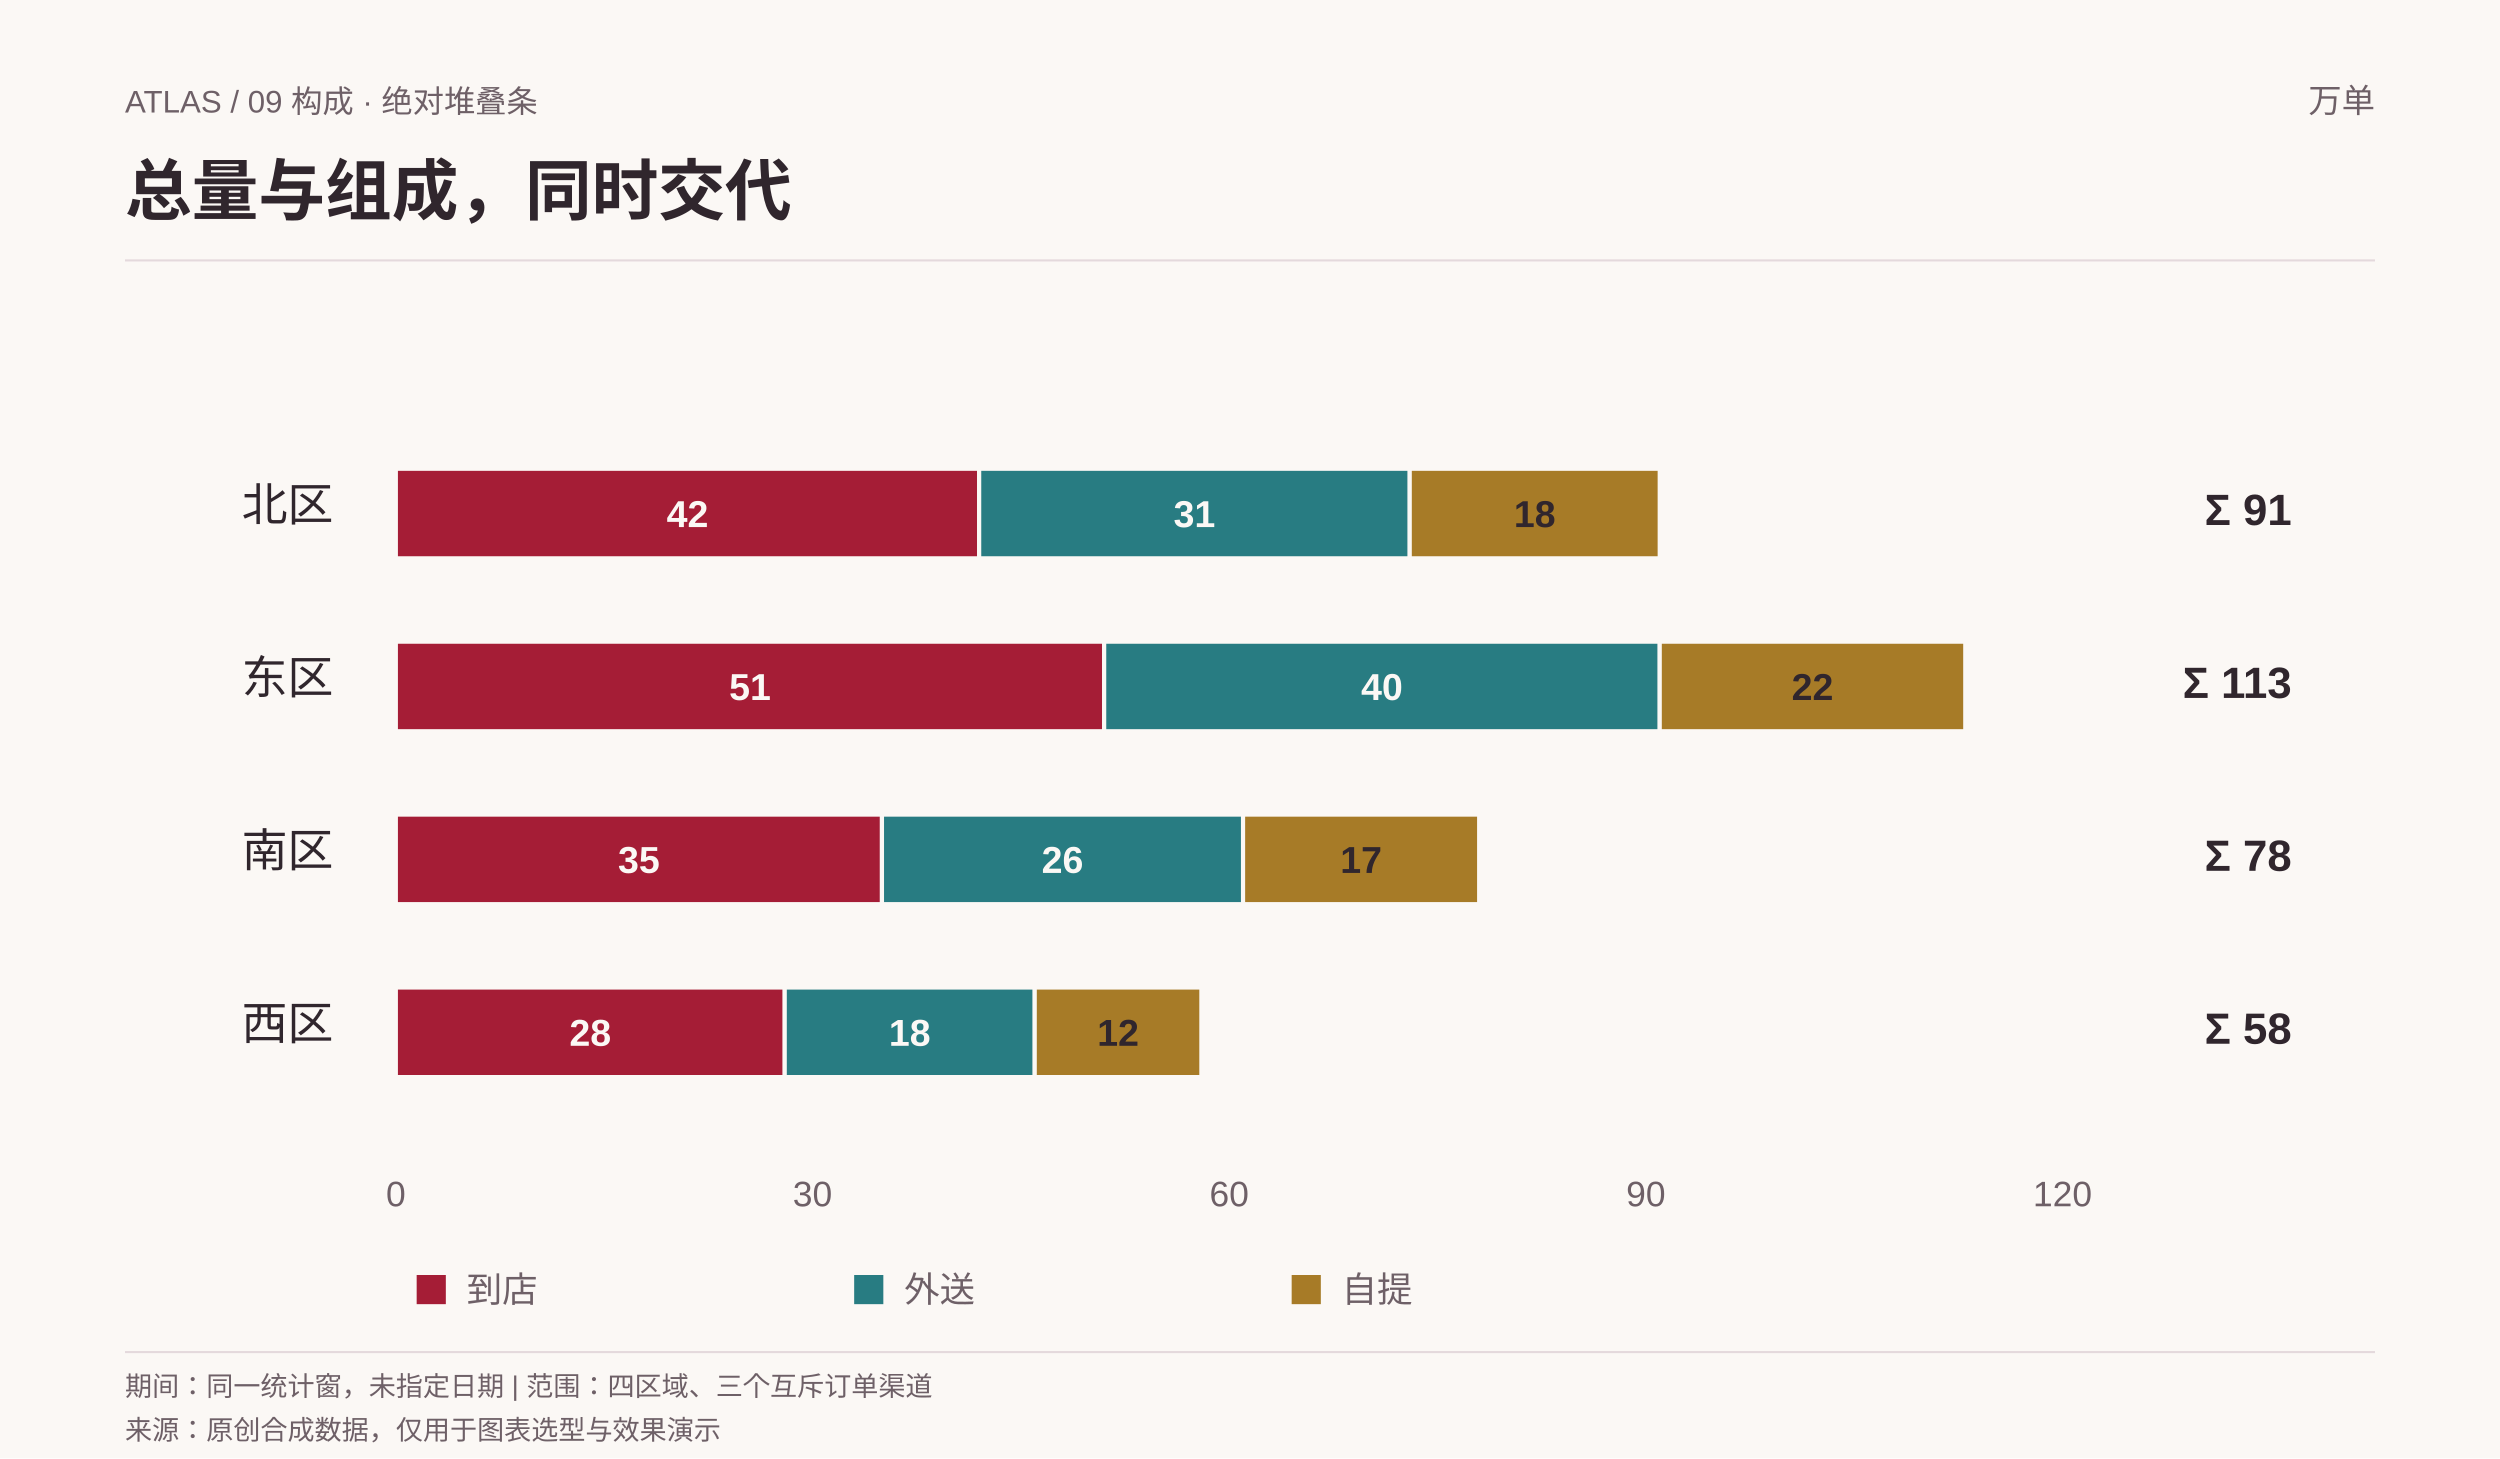
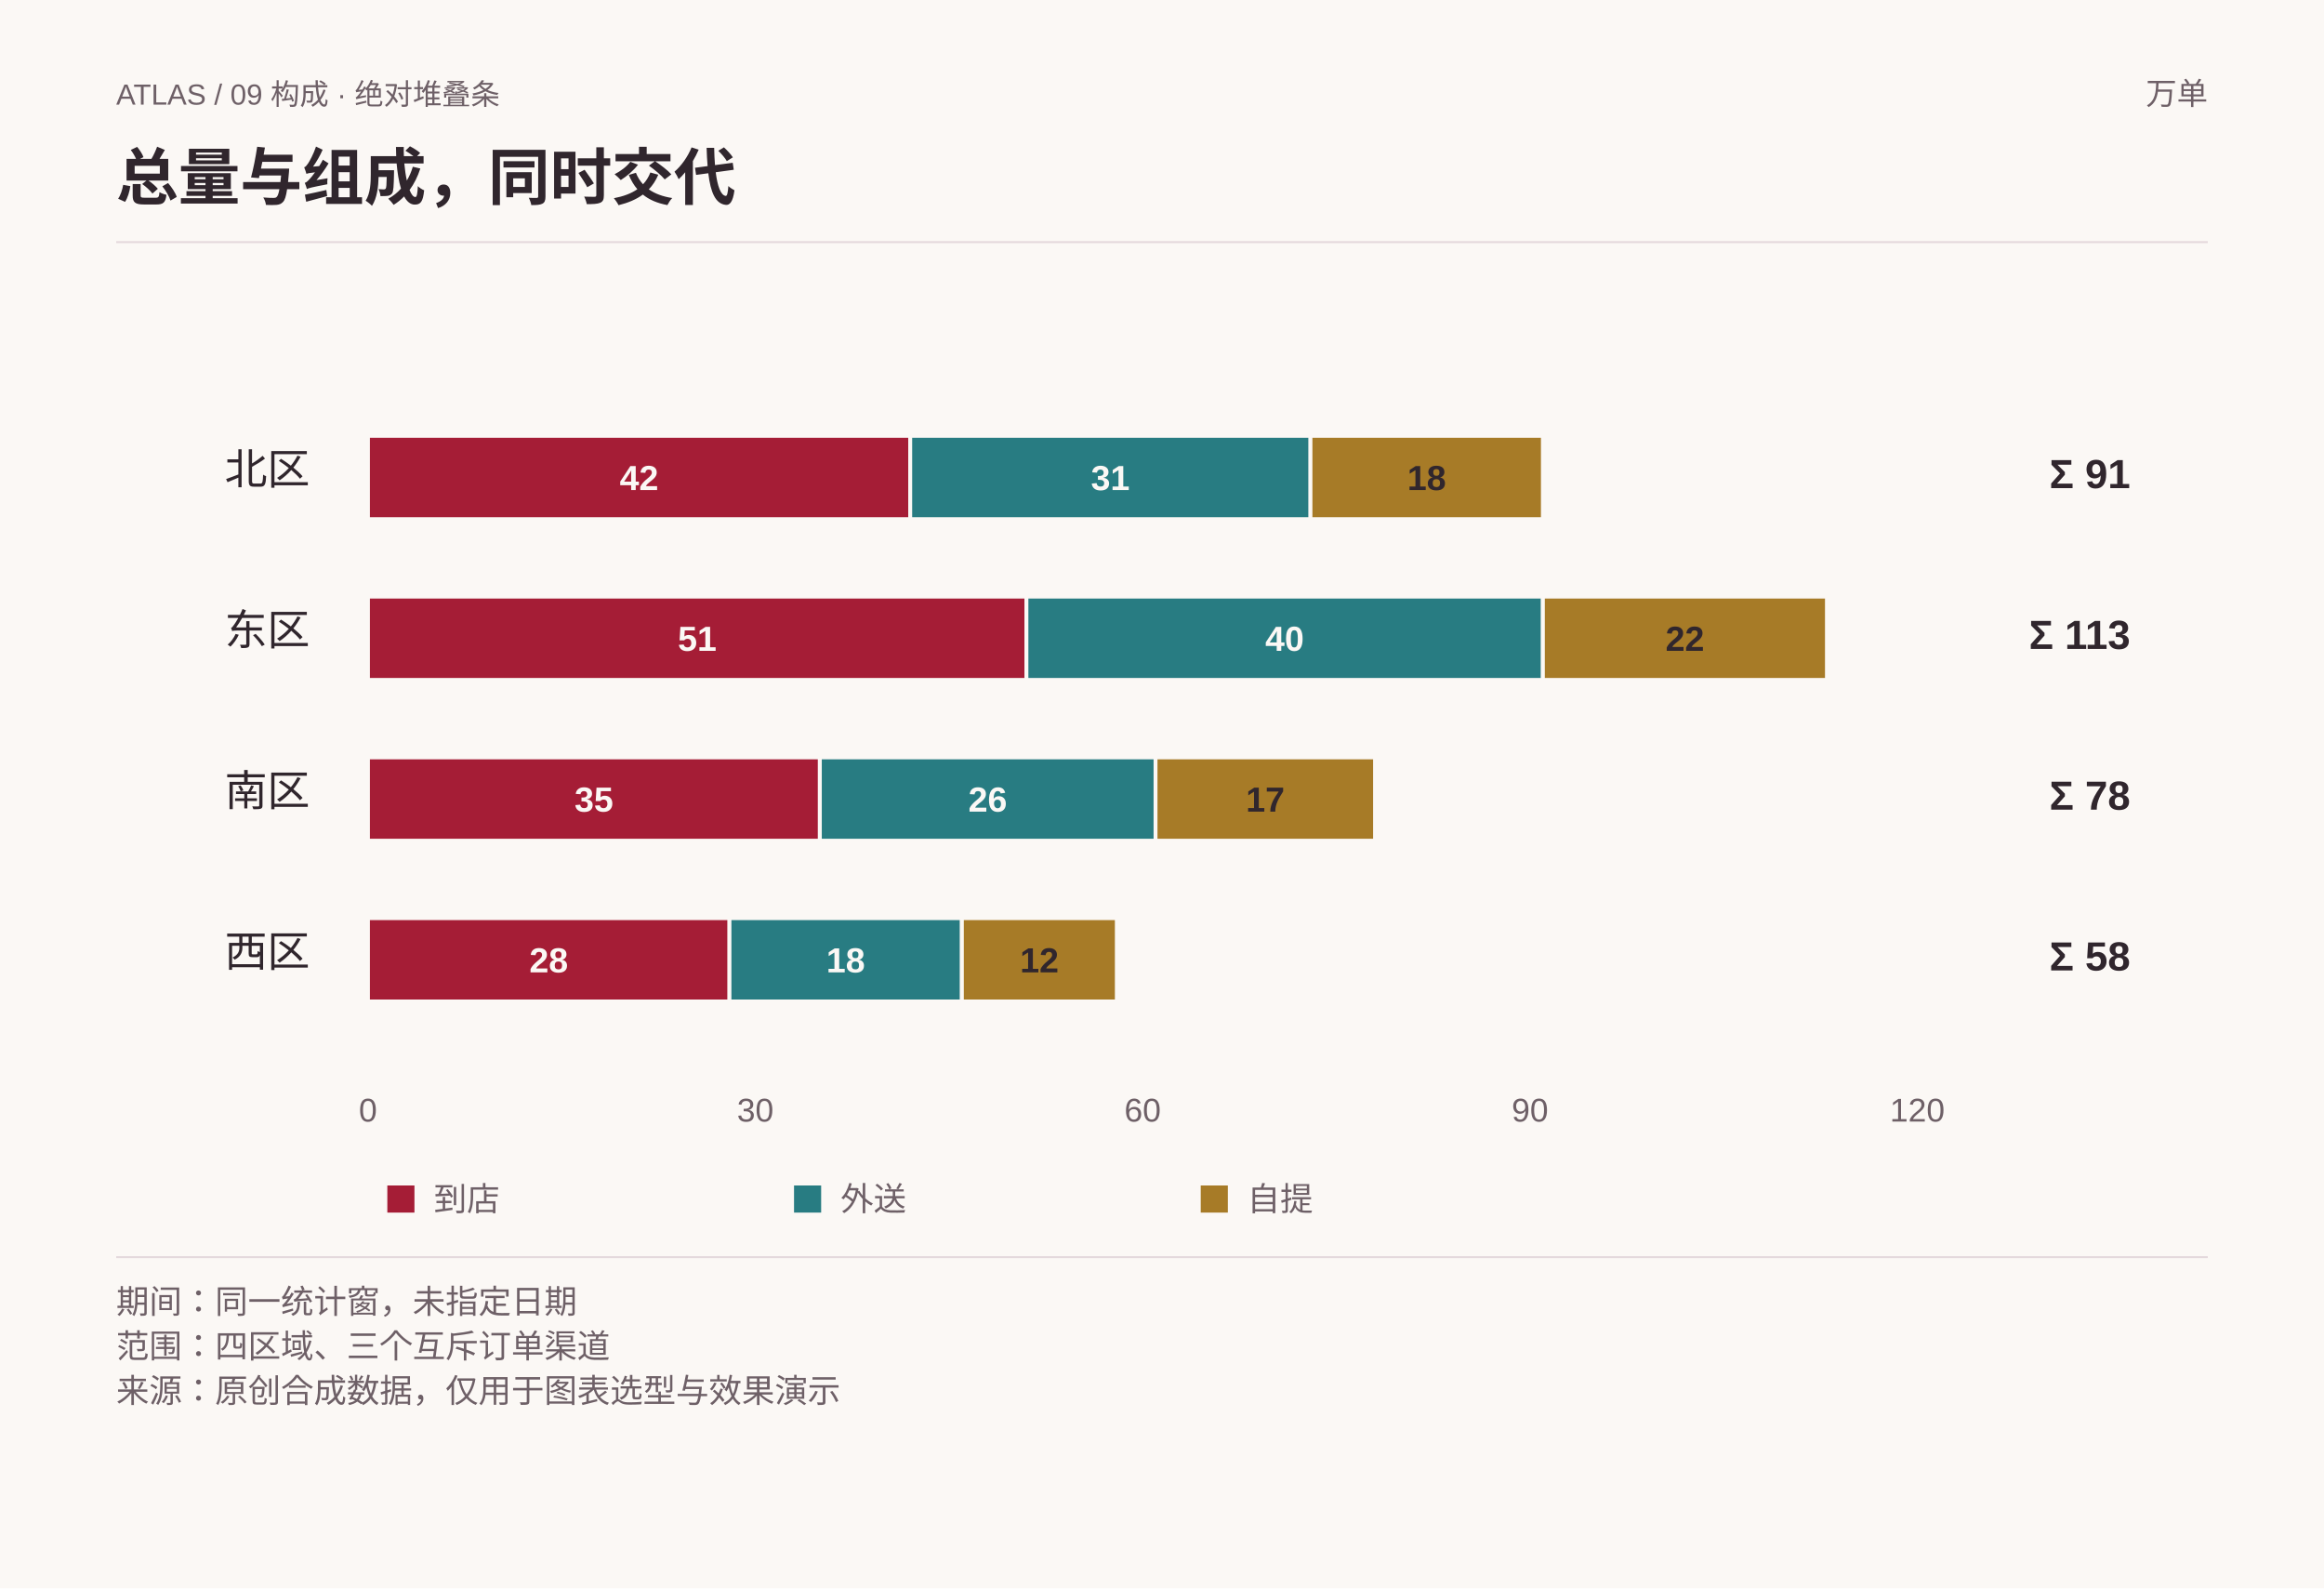
- <svg xmlns="http://www.w3.org/2000/svg" viewBox="0 0 1200 700" width="1200" height="700" role="img" aria-labelledby="title-stacked desc-stacked">
+ <svg xmlns="http://www.w3.org/2000/svg" viewBox="0 0 1200 820" width="1200" height="820" role="img" aria-labelledby="title-stacked desc-stacked">
  <g font-family="Arial, Microsoft YaHei, sans-serif">
-     <rect x="0" y="0" width="1200" height="700" fill="#FBF8F5" stroke="none" stroke-width="1" rx="0" />
+     <rect x="0" y="0" width="1200" height="820" fill="#FBF8F5" stroke="none" stroke-width="1" rx="0" />
    <text x="60" y="54" font-size="15" fill="#6E6067" text-anchor="start" font-weight="400">ATLAS / 09     构成 · 绝对堆叠条</text>
    <text x="60" y="103" font-size="32" fill="#30262D" text-anchor="start" font-weight="700">总量与组成，同时交代</text>
    <text x="1140" y="54" font-size="16" fill="#6E6067" text-anchor="end" font-weight="400">万单</text>
    <line x1="60" y1="125" x2="1140" y2="125" stroke="#E4D9DC" stroke-width="1" />
    <text x="160" y="250" font-size="22" fill="#30262D" text-anchor="end" font-weight="400">北区</text>
    <g data-key="0" opacity="1">
      <rect x="190" y="225" width="280" height="43" fill="#A51D36" stroke="#FBF8F5" stroke-width="2" rx="0" />
      <text x="330" y="253" font-size="18" fill="#FBF8F5" text-anchor="middle" font-weight="700">42</text>
    </g>
    <g data-key="0" opacity="1">
      <rect x="470" y="225" width="206.667" height="43" fill="#287C82" stroke="#FBF8F5" stroke-width="2" rx="0" />
      <text x="573.333" y="253" font-size="18" fill="#FBF8F5" text-anchor="middle" font-weight="700">31</text>
    </g>
    <g data-key="0" opacity="1">
      <rect x="676.667" y="225" width="120" height="43" fill="#A77B27" stroke="#FBF8F5" stroke-width="2" rx="0" />
      <text x="736.667" y="253" font-size="18" fill="#30262D" text-anchor="middle" font-weight="700">18</text>
    </g>
    <text x="1100" y="252" font-size="21" fill="#30262D" text-anchor="end" font-weight="600">Σ 91</text>
    <text x="160" y="333" font-size="22" fill="#30262D" text-anchor="end" font-weight="400">东区</text>
    <g data-key="1" opacity="1">
      <rect x="190" y="308" width="340" height="43" fill="#A51D36" stroke="#FBF8F5" stroke-width="2" rx="0" />
      <text x="360" y="336" font-size="18" fill="#FBF8F5" text-anchor="middle" font-weight="700">51</text>
    </g>
    <g data-key="1" opacity="1">
      <rect x="530" y="308" width="266.667" height="43" fill="#287C82" stroke="#FBF8F5" stroke-width="2" rx="0" />
      <text x="663.333" y="336" font-size="18" fill="#FBF8F5" text-anchor="middle" font-weight="700">40</text>
    </g>
    <g data-key="1" opacity="1">
      <rect x="796.667" y="308" width="146.667" height="43" fill="#A77B27" stroke="#FBF8F5" stroke-width="2" rx="0" />
      <text x="870" y="336" font-size="18" fill="#30262D" text-anchor="middle" font-weight="700">22</text>
    </g>
    <text x="1100" y="335" font-size="21" fill="#30262D" text-anchor="end" font-weight="600">Σ 113</text>
    <text x="160" y="416" font-size="22" fill="#30262D" text-anchor="end" font-weight="400">南区</text>
    <g data-key="2" opacity="1">
      <rect x="190" y="391" width="233.333" height="43" fill="#A51D36" stroke="#FBF8F5" stroke-width="2" rx="0" />
      <text x="306.667" y="419" font-size="18" fill="#FBF8F5" text-anchor="middle" font-weight="700">35</text>
    </g>
    <g data-key="2" opacity="1">
      <rect x="423.333" y="391" width="173.333" height="43" fill="#287C82" stroke="#FBF8F5" stroke-width="2" rx="0" />
      <text x="510" y="419" font-size="18" fill="#FBF8F5" text-anchor="middle" font-weight="700">26</text>
    </g>
    <g data-key="2" opacity="1">
      <rect x="596.667" y="391" width="113.333" height="43" fill="#A77B27" stroke="#FBF8F5" stroke-width="2" rx="0" />
      <text x="653.333" y="419" font-size="18" fill="#30262D" text-anchor="middle" font-weight="700">17</text>
    </g>
    <text x="1100" y="418" font-size="21" fill="#30262D" text-anchor="end" font-weight="600">Σ 78</text>
    <text x="160" y="499" font-size="22" fill="#30262D" text-anchor="end" font-weight="400">西区</text>
    <g data-key="3" opacity="1">
      <rect x="190" y="474" width="186.667" height="43" fill="#A51D36" stroke="#FBF8F5" stroke-width="2" rx="0" />
      <text x="283.333" y="502" font-size="18" fill="#FBF8F5" text-anchor="middle" font-weight="700">28</text>
    </g>
    <g data-key="3" opacity="1">
      <rect x="376.667" y="474" width="120" height="43" fill="#287C82" stroke="#FBF8F5" stroke-width="2" rx="0" />
      <text x="436.667" y="502" font-size="18" fill="#FBF8F5" text-anchor="middle" font-weight="700">18</text>
    </g>
    <g data-key="3" opacity="1">
      <rect x="496.667" y="474" width="80" height="43" fill="#A77B27" stroke="#FBF8F5" stroke-width="2" rx="0" />
      <text x="536.667" y="502" font-size="18" fill="#30262D" text-anchor="middle" font-weight="700">12</text>
    </g>
    <text x="1100" y="501" font-size="21" fill="#30262D" text-anchor="end" font-weight="600">Σ 58</text>
    <text x="190" y="579" font-size="17" fill="#6E6067" text-anchor="middle" font-weight="400">0</text>
    <text x="390" y="579" font-size="17" fill="#6E6067" text-anchor="middle" font-weight="400">30</text>
    <text x="590" y="579" font-size="17" fill="#6E6067" text-anchor="middle" font-weight="400">60</text>
    <text x="790" y="579" font-size="17" fill="#6E6067" text-anchor="middle" font-weight="400">90</text>
    <text x="990" y="579" font-size="17" fill="#6E6067" text-anchor="middle" font-weight="400">120</text>
    <rect x="200" y="612" width="14" height="14" fill="#A51D36" stroke="none" stroke-width="1" rx="0" />
    <text x="224" y="625" font-size="17" fill="#6E6067" text-anchor="start" font-weight="400">到店</text>
    <rect x="410" y="612" width="14" height="14" fill="#287C82" stroke="none" stroke-width="1" rx="0" />
    <text x="434" y="625" font-size="17" fill="#6E6067" text-anchor="start" font-weight="400">外送</text>
    <rect x="620" y="612" width="14" height="14" fill="#A77B27" stroke="none" stroke-width="1" rx="0" />
    <text x="644" y="625" font-size="17" fill="#6E6067" text-anchor="start" font-weight="400">自提</text>
    <line x1="60" y1="649" x2="1140" y2="649" stroke="#E4D9DC" stroke-width="1" />
-     <text x="60" y="670" font-size="13" fill="#6E6067" text-anchor="start" font-weight="400">期间：同一统计窗，未指定日期  |  范围：四区域、三个互斥订单渠道</text>
-     <text x="60" y="691" font-size="13" fill="#6E6067" text-anchor="start" font-weight="400">来源：原创合成数据，仅用于图表选型与效果演示</text>
+     <text x="60" y="678" font-size="17" fill="#6E6067" text-anchor="start" font-weight="400">期间：同一统计窗，未指定日期</text>
+     <text x="60" y="701" font-size="17" fill="#6E6067" text-anchor="start" font-weight="400">范围：四区域、三个互斥订单渠道</text>
+     <text x="60" y="724" font-size="17" fill="#6E6067" text-anchor="start" font-weight="400">来源：原创合成数据，仅用于图表选型与效果演示</text>
  </g>
</svg>
